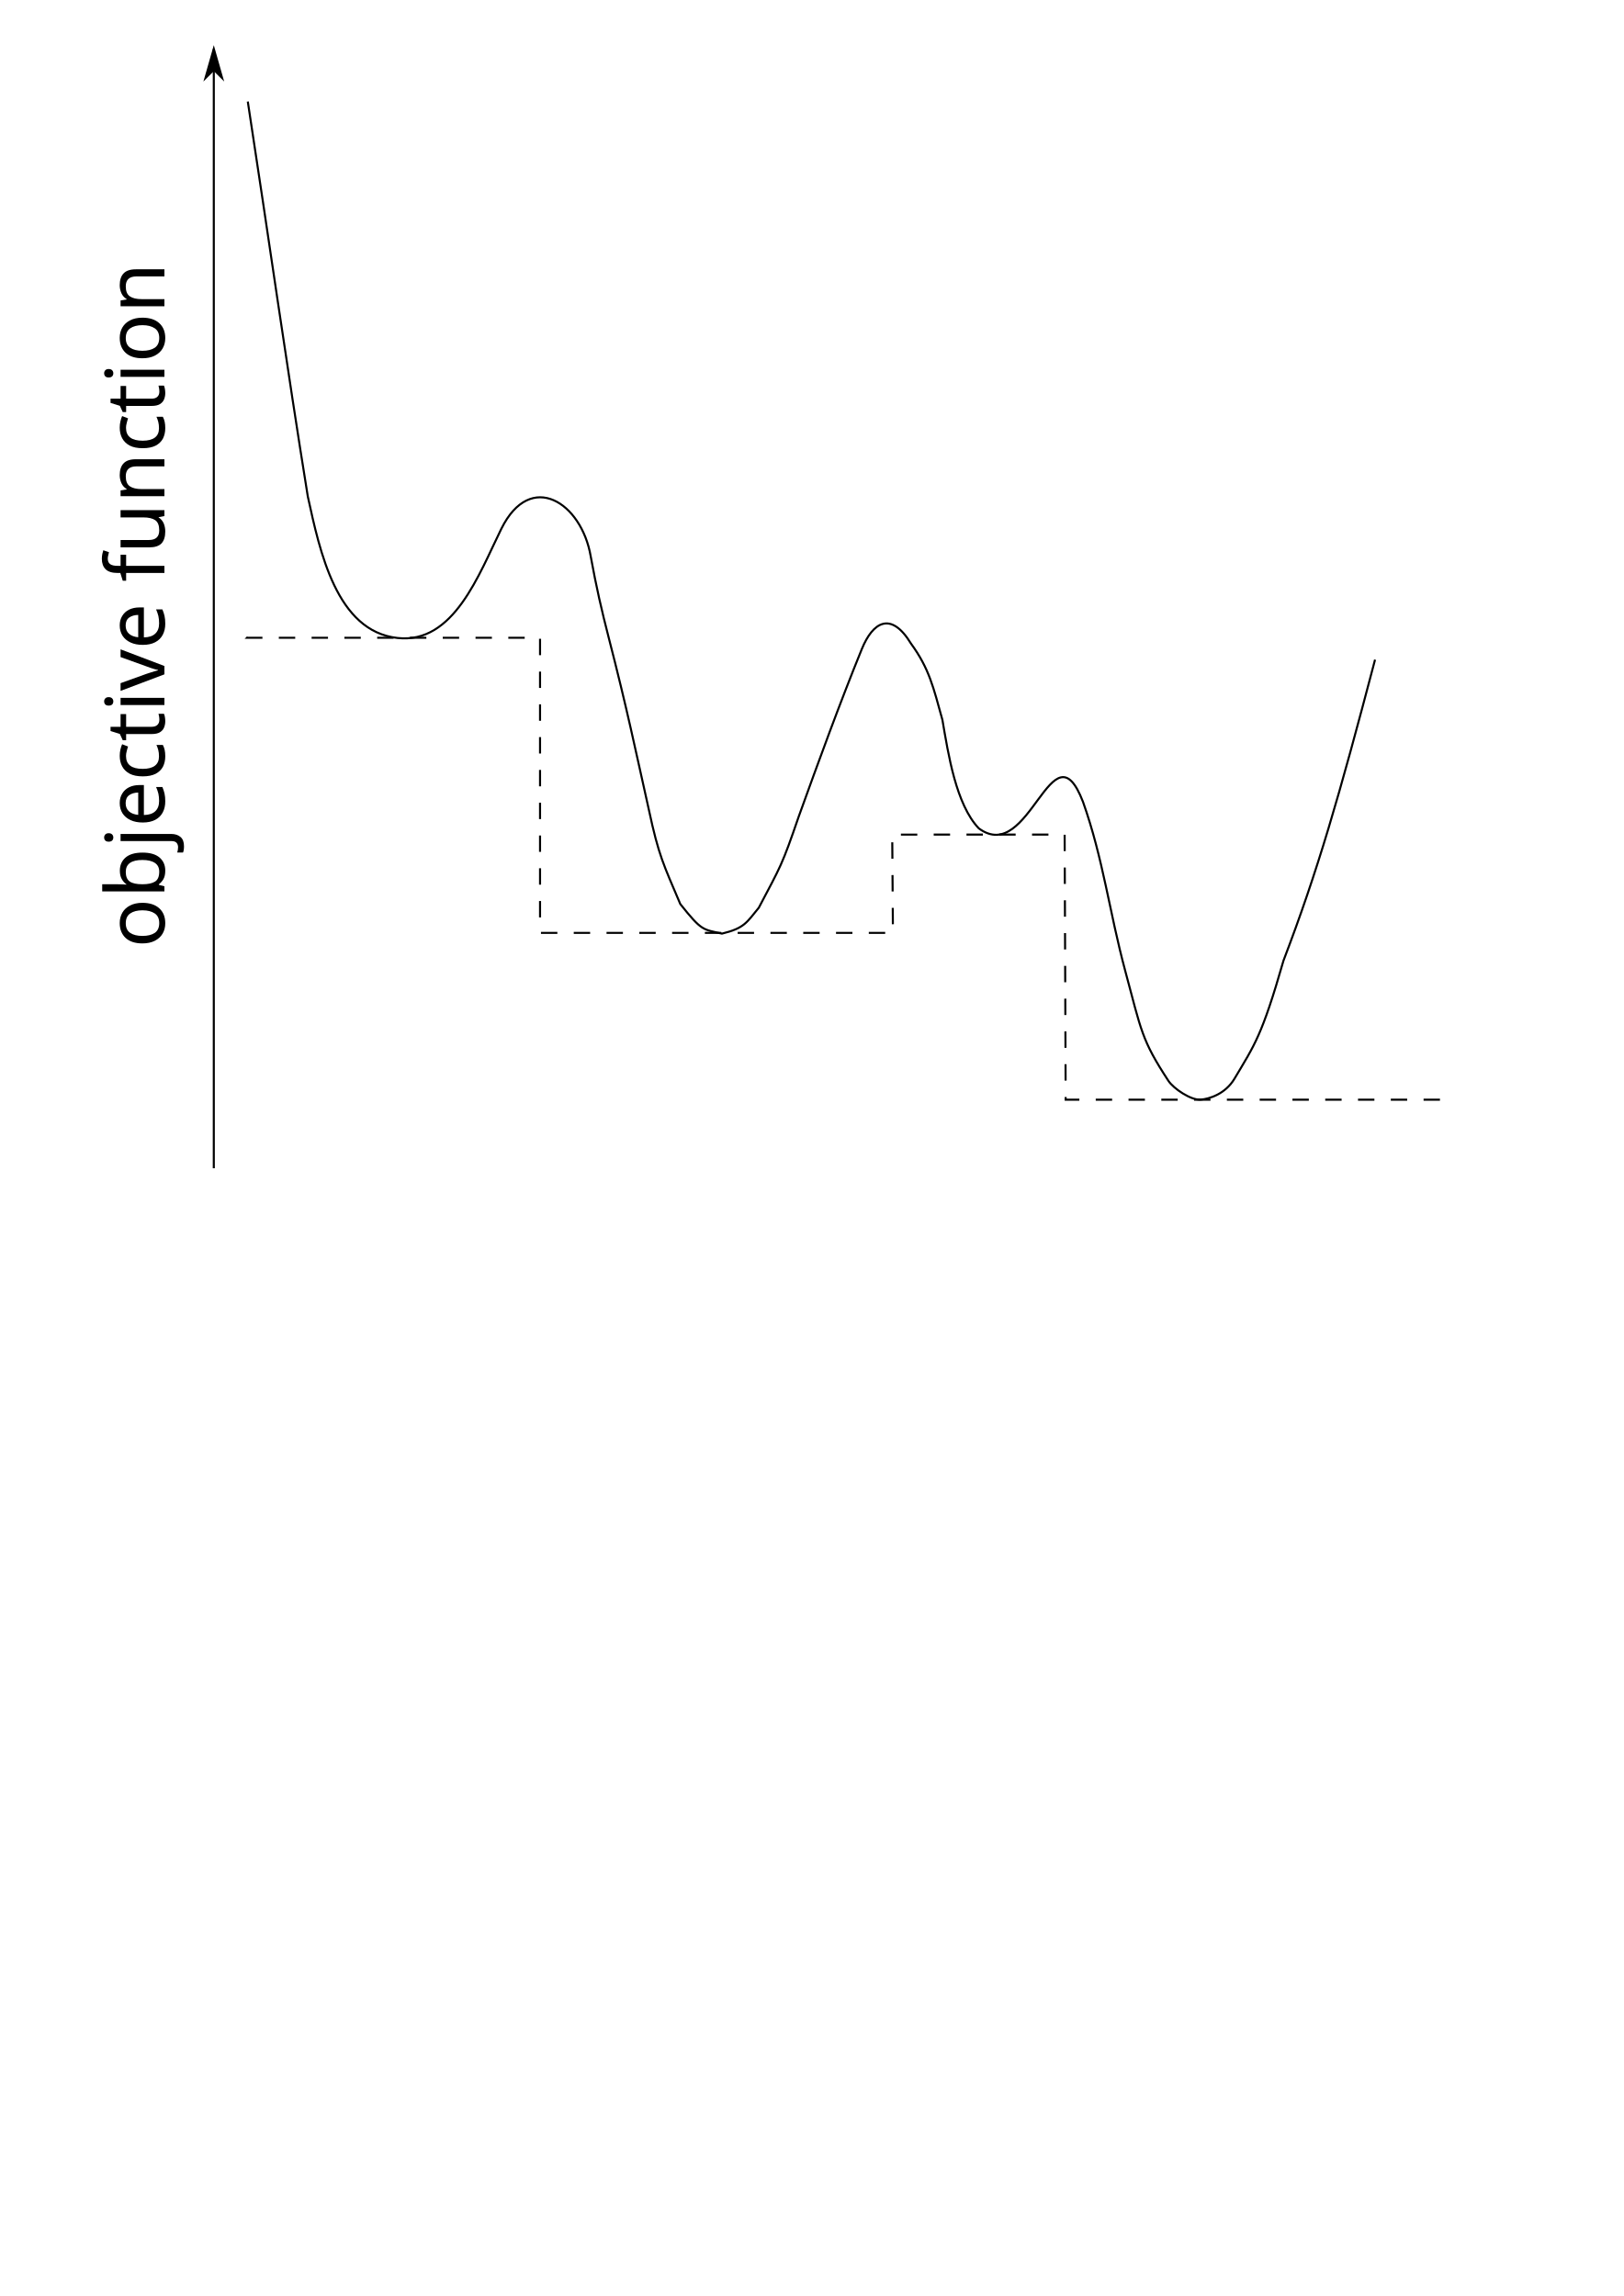
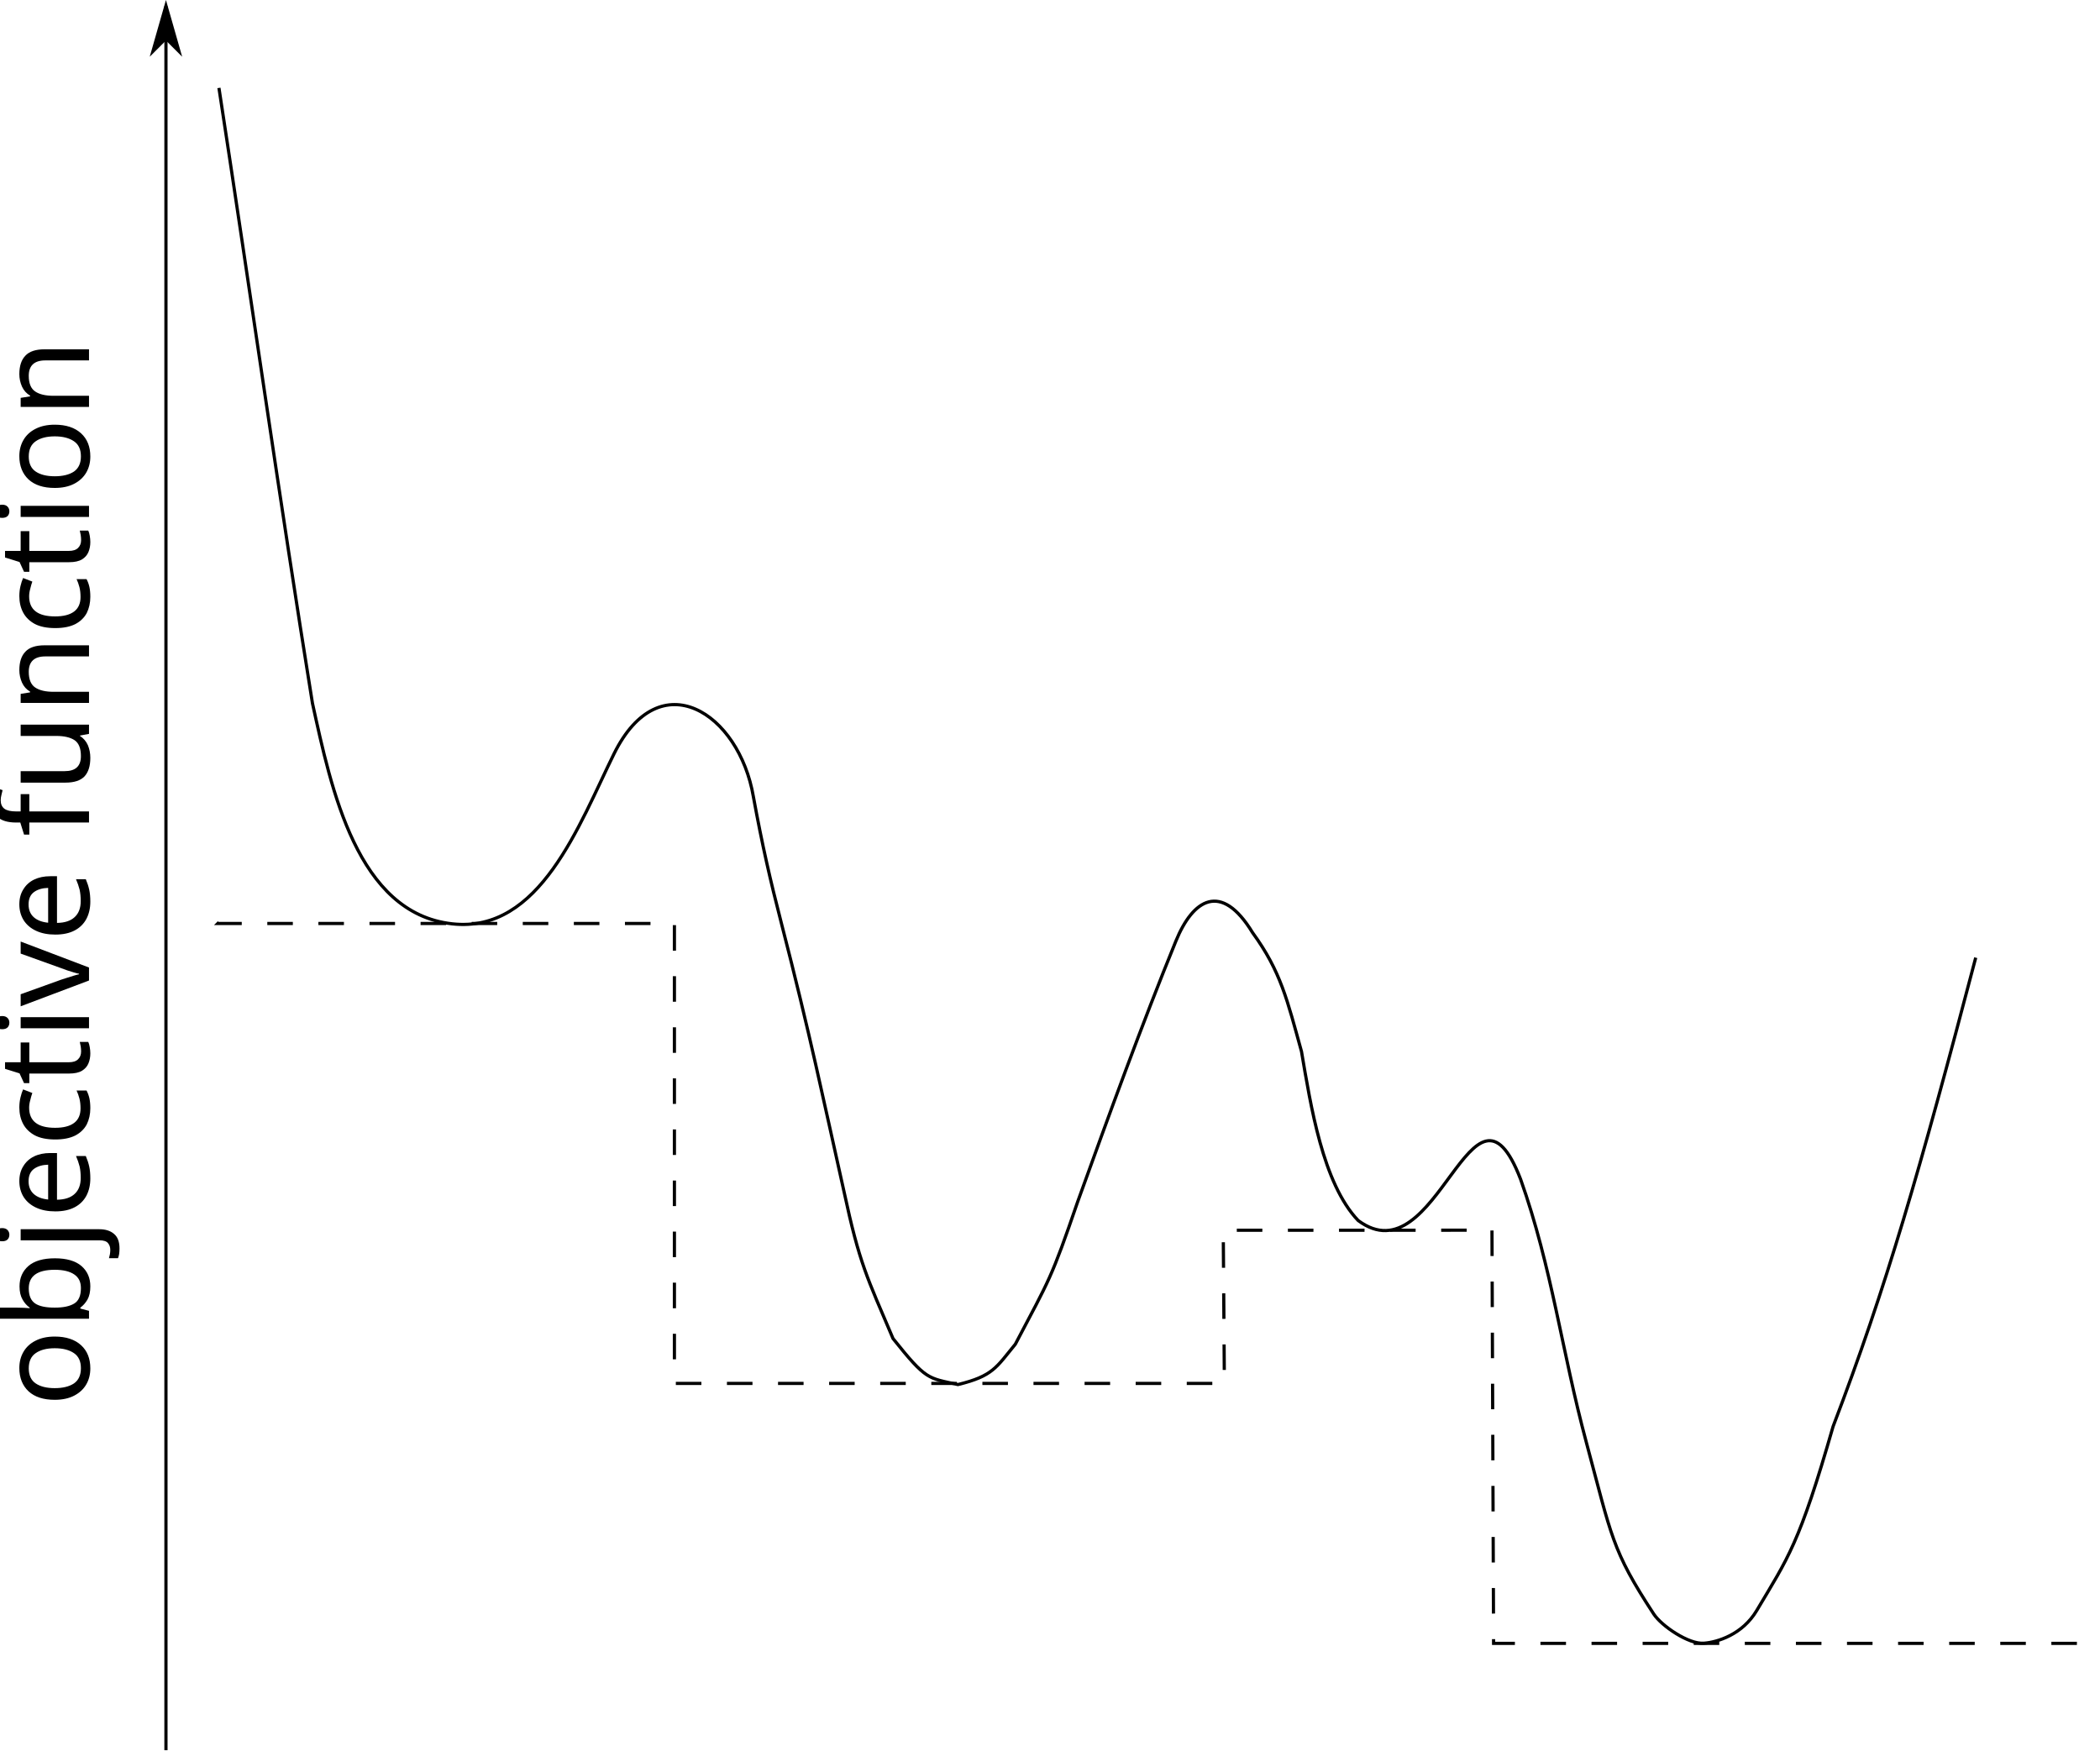
- <svg xmlns="http://www.w3.org/2000/svg" width="210mm" height="297mm" viewBox="0 0 210 297" version="1.1" id="svg8">
+ <svg xmlns="http://www.w3.org/2000/svg" width="174.274mm" height="145.279mm" viewBox="0 0 174.274 145.279" version="1.1" id="svg8">
  <defs id="defs2">
-     <marker orient="auto" refY="0.0" refX="0.0" id="Arrow1Lstart" style="overflow:visible">
-       <path id="path853" d="M 0.0,0.0 L 5.0,-5.0 L -12.5,0.0 L 5.0,5.0 L 0.0,0.0 z " style="fill-rule:evenodd;stroke:#000000;stroke-width:1pt;stroke-opacity:1;fill:#000000;fill-opacity:1" transform="scale(0.8) translate(12.5,0)" />
+     <marker orient="auto" refY="0" refX="0" id="Arrow1Lstart" style="overflow:visible">
+       <path id="path853" d="M 0,0 5,-5 -12.5,0 5,5 Z" style="fill:#000000;fill-opacity:1;fill-rule:evenodd;stroke:#000000;stroke-width:1pt;stroke-opacity:1" transform="matrix(0.8,0,0,0.8,10,0)" />
    </marker>
-     <marker orient="auto" refY="0.0" refX="0.0" id="Arrow2Lend" style="overflow:visible;">
-       <path id="path874" style="fill-rule:evenodd;stroke-width:0.625;stroke-linejoin:round;stroke:#000000;stroke-opacity:1;fill:#000000;fill-opacity:1" d="M 8.719,4.034 L -2.207,0.016 L 8.719,-4.002 C 6.973,-1.63 6.983,1.616 8.719,4.034 z " transform="scale(1.1) rotate(180) translate(1,0)" />
+     <marker orient="auto" refY="0" refX="0" id="Arrow2Lend" style="overflow:visible">
+       <path id="path874" style="fill:#000000;fill-opacity:1;fill-rule:evenodd;stroke:#000000;stroke-width:0.625;stroke-linejoin:round;stroke-opacity:1" d="M 8.719,4.034 -2.207,0.016 8.719,-4.002 c -1.745,2.372 -1.735,5.617 -6e-7,8.035 z" transform="matrix(-1.1,0,0,-1.1,-1.1,0)" />
    </marker>
  </defs>
-   <g id="layer1">
+   <g id="layer1" transform="translate(-13.8791,-5.841651)">
    <g id="g1639">
      <g transform="translate(18.4416)" id="g1276">
        <g id="g826">
          <path id="path817" d="m 13.607,13.14 c 2.613,17.022 5.019,34.085 7.761,51.081 1.559,7.112 3.704,17.43 11.597,18.305 7.293,0.808 10.542,-8.268 13.426,-14.11 3.8,-7.698 10.388,-3.386 11.567,3.553 0.74,4.036 1.393,6.896 2.33,10.527 2.373,9.196 3.464,14.545 5.189,22.243 1.29,6.019 1.902,7.094 4.07,12.211 2.788,3.494 2.883,3.255 5.387,3.819 2.906,-0.707 3.182,-1.422 4.764,-3.351 2.868,-5.453 2.959,-5.369 5.18,-11.841 2.564,-7.11 5.304,-14.65 8.144,-21.621 1.409,-3.453 3.75,-4.991 6.368,-0.691 2.345,3.219 2.877,5.605 4.056,9.861 0.763,4.462 1.756,10.931 4.702,14.026 6.606,4.904 9.471,-13.833 13.48,-3.427 2.612,7.362 3.404,14.224 5.464,21.873 2.095,7.777 2.093,8.89 5.584,14.216 0.652,0.995 2.911,2.531 4.169,2.429 1.119,-0.091 3.19,-0.717 4.377,-2.714 2.605,-4.384 3.532,-5.493 6.339,-15.28 4.436,-11.62 7.161,-21.119 11.838,-38.917" style="fill:none;fill-rule:evenodd;stroke:#000000;stroke-width:0.265px;stroke-linecap:butt;stroke-linejoin:miter;stroke-opacity:1" />
        </g>
        <path style="fill:none;fill-rule:evenodd;stroke:#000000;stroke-width:0.265;stroke-linecap:butt;stroke-linejoin:miter;stroke-miterlimit:4;stroke-dasharray:2.12, 2.12;stroke-dashoffset:0;stroke-opacity:1" d="m 13.607,82.404 -0.094,0.094 h 20.222 17.67 v 38.176 h 45.641 l -0.094,-12.713 22.301,-0.005 0.134,34.295 h 50.326" id="path849" />
      </g>
      <path id="path851" d="M 27.651,6.355 V 151.12" style="fill:none;fill-rule:evenodd;stroke:#000000;stroke-width:0.265px;stroke-linecap:butt;stroke-linejoin:miter;stroke-opacity:1;marker-start:url(#Arrow1Lstart)" />
      <text transform="rotate(-90)" id="text1271" y="21.266" x="-122.615" style="font-style:normal;font-variant:normal;font-weight:normal;font-stretch:normal;font-size:10.583px;line-height:125%;font-family:'Linux Biolinum O';-inkscape-font-specification:'Linux Biolinum O';letter-spacing:0px;word-spacing:0px;fill:#000000;fill-opacity:1;stroke:none;stroke-width:0.265px;stroke-linecap:butt;stroke-linejoin:miter;stroke-opacity:1" xml:space="preserve">
        <tspan style="font-style:normal;font-variant:normal;font-weight:normal;font-stretch:normal;font-family:'Linux Biolinum O';-inkscape-font-specification:'Linux Biolinum O';stroke-width:0.265px" y="21.266" x="-122.615" id="tspan1269">objective function</tspan>
      </text>
    </g>
  </g>
</svg>
